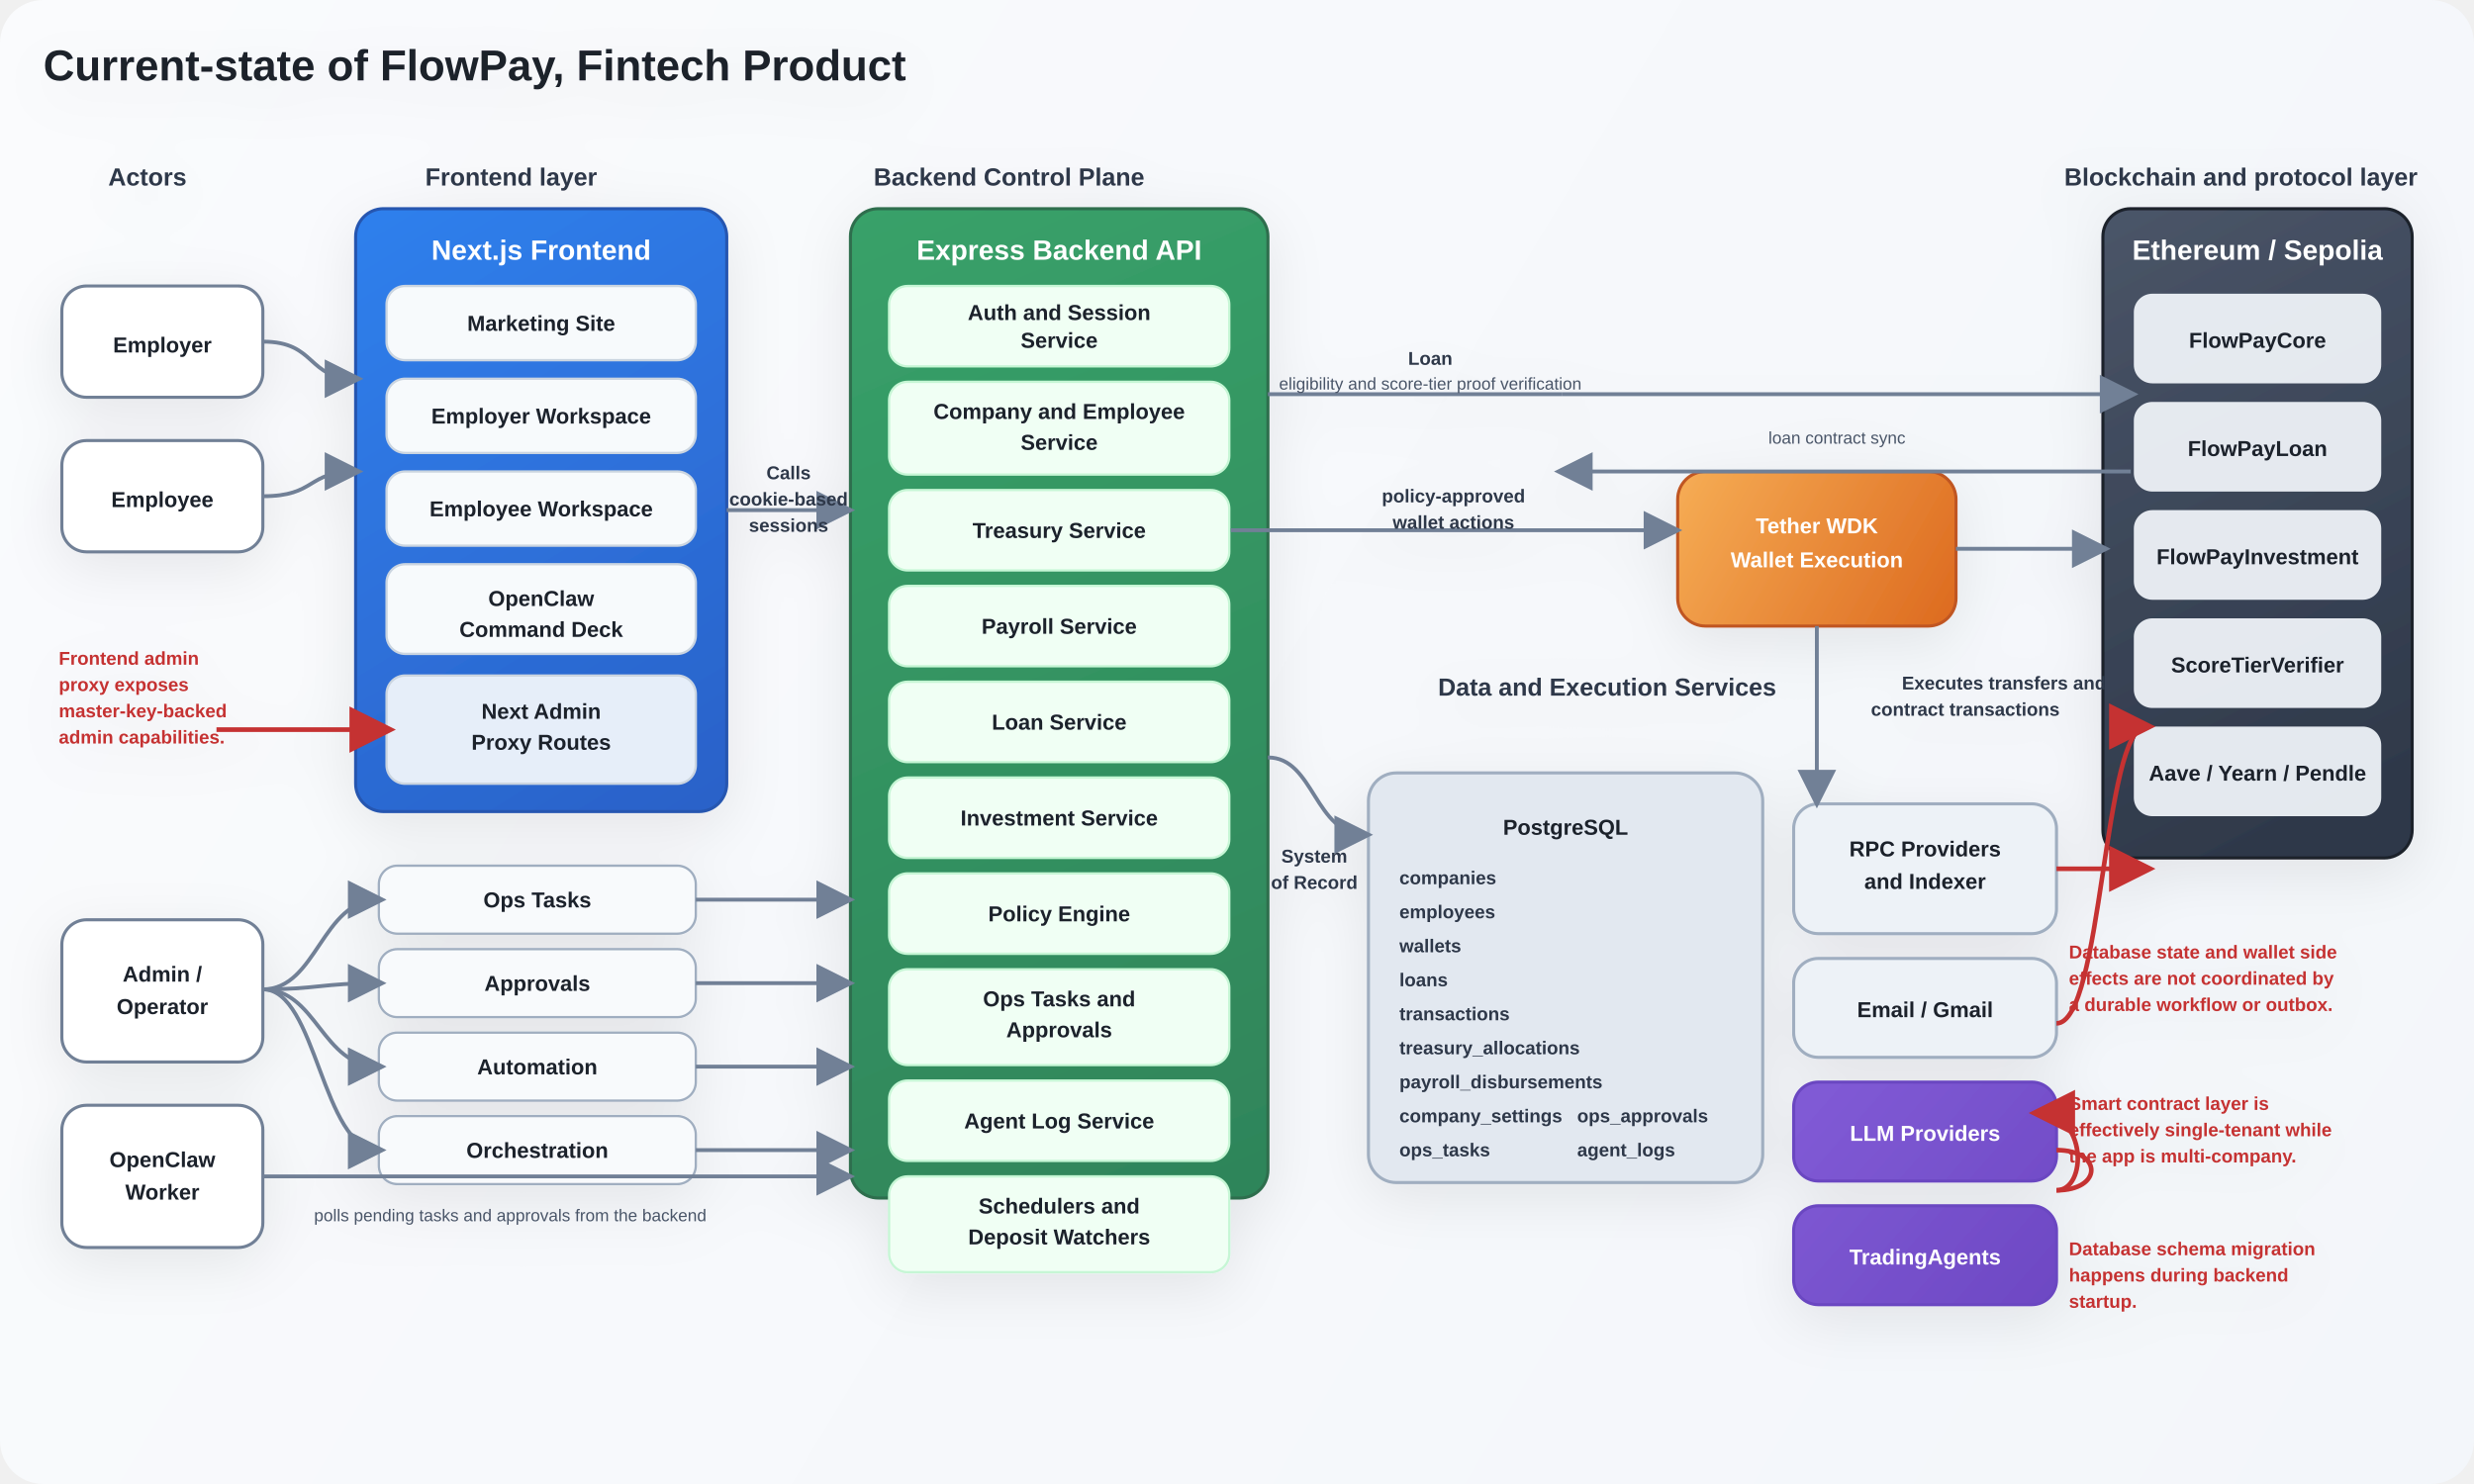
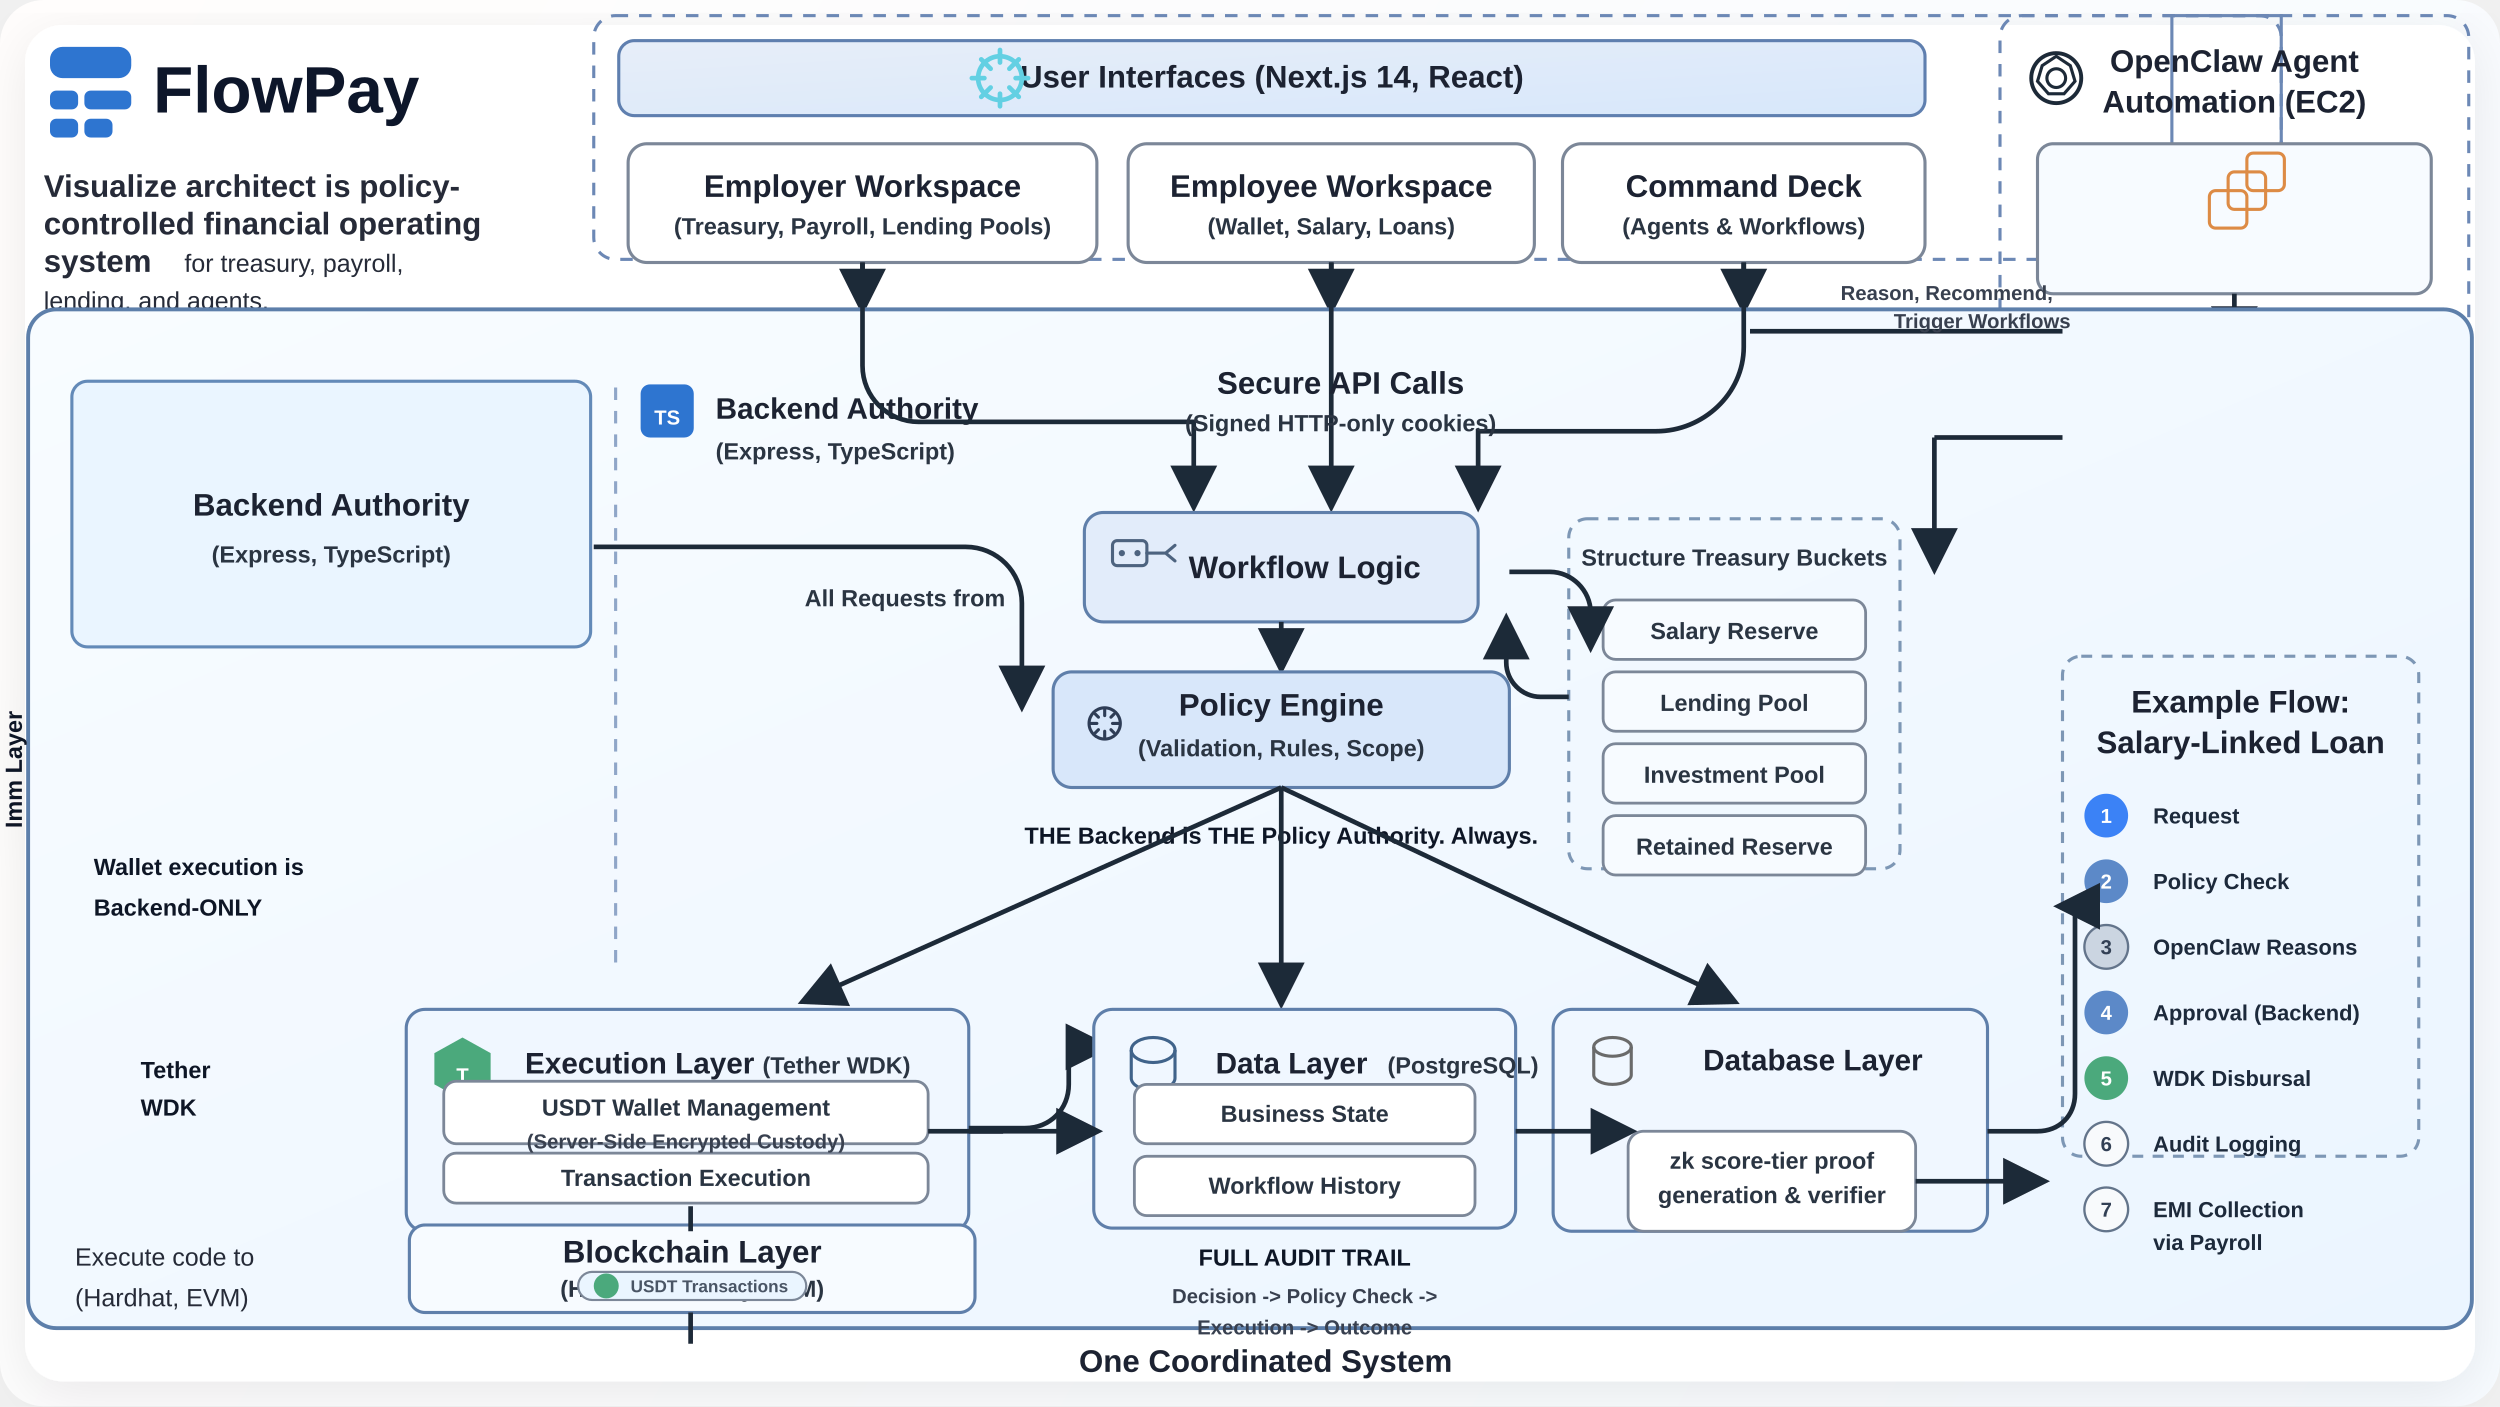
- <svg xmlns="http://www.w3.org/2000/svg" width="1600" height="960" viewBox="0 0 1600 960" fill="none">
+ <svg xmlns="http://www.w3.org/2000/svg" width="1600" height="900" viewBox="0 0 1600 900" fill="none">
  <defs>
-     <linearGradient id="bg" x1="0" y1="0" x2="1600" y2="960" gradientUnits="userSpaceOnUse">
-       <stop offset="0" stop-color="#FAFBFD" />
-       <stop offset="1" stop-color="#F3F6FA" />
-     </linearGradient>
-     <linearGradient id="frontend" x1="230" y1="135" x2="470" y2="525" gradientUnits="userSpaceOnUse">
-       <stop offset="0" stop-color="#2F80ED" />
-       <stop offset="1" stop-color="#2B61C8" />
-     </linearGradient>
-     <linearGradient id="backend" x1="550" y1="135" x2="820" y2="755" gradientUnits="userSpaceOnUse">
-       <stop offset="0" stop-color="#38A169" />
-       <stop offset="1" stop-color="#2F855A" />
-     </linearGradient>
-     <linearGradient id="wdk" x1="1085" y1="305" x2="1260" y2="405" gradientUnits="userSpaceOnUse">
-       <stop offset="0" stop-color="#F6AD55" />
-       <stop offset="1" stop-color="#DD6B20" />
-     </linearGradient>
-     <linearGradient id="chain" x1="1360" y1="135" x2="1560" y2="525" gradientUnits="userSpaceOnUse">
-       <stop offset="0" stop-color="#4A5568" />
-       <stop offset="1" stop-color="#2D3748" />
-     </linearGradient>
-     <linearGradient id="purple" x1="1150" y1="740" x2="1320" y2="890" gradientUnits="userSpaceOnUse">
-       <stop offset="0" stop-color="#805AD5" />
-       <stop offset="1" stop-color="#6B46C1" />
-     </linearGradient>
-     <filter id="shadow" x="-40" y="-40" width="1680" height="1040" filterUnits="userSpaceOnUse" color-interpolation-filters="sRGB">
-       <feDropShadow dx="0" dy="10" stdDeviation="18" flood-color="#1A202C" flood-opacity="0.08" />
+     <linearGradient id="page" x1="0" y1="0" x2="1600" y2="900" gradientUnits="userSpaceOnUse">
+       <stop offset="0" stop-color="#FFFDFC" />
+       <stop offset="1" stop-color="#F7FBFF" />
+     </linearGradient>
+     <linearGradient id="panel" x1="0" y1="0" x2="0" y2="1">
+       <stop offset="0" stop-color="#F6FBFF" />
+       <stop offset="1" stop-color="#ECF5FF" />
+     </linearGradient>
+     <linearGradient id="header" x1="0" y1="0" x2="1" y2="1">
+       <stop offset="0" stop-color="#E7EEF9" />
+       <stop offset="1" stop-color="#D7E7FA" />
+     </linearGradient>
+     <linearGradient id="shell" x1="0" y1="0" x2="1" y2="1">
+       <stop offset="0" stop-color="#F8FCFF" />
+       <stop offset="1" stop-color="#EBF5FF" />
+     </linearGradient>
+     <filter id="soft-shadow" x="-60" y="-60" width="1720" height="1020" filterUnits="userSpaceOnUse" color-interpolation-filters="sRGB">
+       <feDropShadow dx="0" dy="8" stdDeviation="18" flood-color="#0F172A" flood-opacity="0.08" />
    </filter>
    <marker id="arrow" markerWidth="10" markerHeight="10" refX="8" refY="5" orient="auto" markerUnits="strokeWidth">
-       <path d="M0 0L10 5L0 10V0Z" fill="#718096" />
+       <path d="M0 0L10 5L0 10V0Z" fill="#1F2937" />
    </marker>
-     <marker id="arrow-red" markerWidth="10" markerHeight="10" refX="8" refY="5" orient="auto" markerUnits="strokeWidth">
-       <path d="M0 0L10 5L0 10V0Z" fill="#C53030" />
+     <marker id="arrowBlue" markerWidth="10" markerHeight="10" refX="8" refY="5" orient="auto" markerUnits="strokeWidth">
+       <path d="M0 0L10 5L0 10V0Z" fill="#315D99" />
    </marker>
    <style>
-       .title { font: 700 28px 'Segoe UI', Arial, sans-serif; fill: #1A202C; }
-       .section { font: 700 16px 'Segoe UI', Arial, sans-serif; fill: #2D3748; }
-       .panel-title { font: 700 18px 'Segoe UI', Arial, sans-serif; fill: #FFFFFF; }
-       .box-title { font: 600 14px 'Segoe UI', Arial, sans-serif; fill: #1A202C; }
-       .box-title-light { font: 600 14px 'Segoe UI', Arial, sans-serif; fill: #FFFFFF; }
-       .small { font: 600 12px 'Segoe UI', Arial, sans-serif; fill: #2D3748; }
-       .small-light { font: 600 12px 'Segoe UI', Arial, sans-serif; fill: #FFFFFF; }
-       .body { font: 500 11px 'Segoe UI', Arial, sans-serif; fill: #4A5568; }
-       .body-light { font: 500 11px 'Segoe UI', Arial, sans-serif; fill: #EDF2F7; }
-       .callout { font: 700 12px 'Segoe UI', Arial, sans-serif; fill: #C53030; }
+       .logo { font: 800 42px 'Segoe UI', Arial, sans-serif; fill: #0F172A; }
+       .tagline { font: 700 20px 'Segoe UI', Arial, sans-serif; fill: #252B37; }
+       .body { font: 500 16px 'Segoe UI', Arial, sans-serif; fill: #252B37; }
+       .title { font: 800 19px 'Segoe UI', Arial, sans-serif; fill: #1D2430; }
+       .titleCenter { font: 800 20px 'Segoe UI', Arial, sans-serif; fill: #1D2430; text-anchor: middle; }
+       .label { font: 700 15px 'Segoe UI', Arial, sans-serif; fill: #2B3442; }
+       .small { font: 600 13px 'Segoe UI', Arial, sans-serif; fill: #394150; }
+       .tiny { font: 600 11px 'Segoe UI', Arial, sans-serif; fill: #4A5565; }
+       .boldTiny { font: 700 12px 'Segoe UI', Arial, sans-serif; fill: #1D2430; }
+       .flowNum { font: 800 13px 'Segoe UI', Arial, sans-serif; fill: #FFFFFF; text-anchor: middle; dominant-baseline: middle; }
+       .flowNumDark { font: 800 13px 'Segoe UI', Arial, sans-serif; fill: #334155; text-anchor: middle; dominant-baseline: middle; }
+       .flowText { font: 700 14px 'Segoe UI', Arial, sans-serif; fill: #1E293B; }
+       .sectionNote { font: 700 15px 'Segoe UI', Arial, sans-serif; fill: #111827; }
+       .muted { font: 600 13px 'Segoe UI', Arial, sans-serif; fill: #556070; }
+       .mono { font: 700 12px Consolas, 'Courier New', monospace; fill: #1F2937; }
+       .dash { stroke-dasharray: 8 7; }
    </style>
  </defs>
-   <rect width="1600" height="960" rx="28" fill="url(#bg)" />
-   <g filter="url(#shadow)">
-     <text x="28" y="52" class="title">Current-state of FlowPay, Fintech Product</text>
-     <text x="70" y="120" class="section">Actors</text>
-     <text x="275" y="120" class="section">Frontend layer</text>
-     <text x="565" y="120" class="section">Backend Control Plane</text>
-     <text x="930" y="450" class="section">Data and Execution Services</text>
-     <text x="1335" y="120" class="section">Blockchain and protocol layer</text>
-     <rect x="40" y="185" width="130" height="72" rx="16" fill="#FFFFFF" stroke="#718096" stroke-width="2" />
-     <text x="105" y="228" text-anchor="middle" class="box-title">Employer</text>
-     <rect x="40" y="285" width="130" height="72" rx="16" fill="#FFFFFF" stroke="#718096" stroke-width="2" />
-     <text x="105" y="328" text-anchor="middle" class="box-title">Employee</text>
-     <rect x="40" y="595" width="130" height="92" rx="16" fill="#FFFFFF" stroke="#718096" stroke-width="2" />
-     <text x="105" y="635" text-anchor="middle" class="box-title">Admin /</text>
-     <text x="105" y="656" text-anchor="middle" class="box-title">Operator</text>
-     <rect x="40" y="715" width="130" height="92" rx="16" fill="#FFFFFF" stroke="#718096" stroke-width="2" />
-     <text x="105" y="755" text-anchor="middle" class="box-title">OpenClaw</text>
-     <text x="105" y="776" text-anchor="middle" class="box-title">Worker</text>
-     <rect x="230" y="135" width="240" height="390" rx="18" fill="url(#frontend)" stroke="#2556B0" stroke-width="2" />
-     <text x="350" y="168" text-anchor="middle" class="panel-title">Next.js Frontend</text>
-     <rect x="250" y="185" width="200" height="48" rx="12" fill="#F7FAFC" stroke="#CBD5E0" stroke-width="1.5" />
-     <text x="350" y="214" text-anchor="middle" class="box-title">Marketing Site</text>
-     <rect x="250" y="245" width="200" height="48" rx="12" fill="#F7FAFC" stroke="#CBD5E0" stroke-width="1.5" />
-     <text x="350" y="274" text-anchor="middle" class="box-title">Employer Workspace</text>
-     <rect x="250" y="305" width="200" height="48" rx="12" fill="#F7FAFC" stroke="#CBD5E0" stroke-width="1.5" />
-     <text x="350" y="334" text-anchor="middle" class="box-title">Employee Workspace</text>
-     <rect x="250" y="365" width="200" height="58" rx="12" fill="#F7FAFC" stroke="#CBD5E0" stroke-width="1.5" />
-     <text x="350" y="392" text-anchor="middle" class="box-title">OpenClaw</text>
-     <text x="350" y="412" text-anchor="middle" class="box-title">Command Deck</text>
-     <rect x="250" y="437" width="200" height="70" rx="12" fill="#E6EEF9" stroke="#CBD5E0" stroke-width="1.5" />
-     <text x="350" y="465" text-anchor="middle" class="box-title">Next Admin</text>
-     <text x="350" y="485" text-anchor="middle" class="box-title">Proxy Routes</text>
-     <rect x="550" y="135" width="270" height="640" rx="18" fill="url(#backend)" stroke="#2F6E4E" stroke-width="2" />
-     <text x="685" y="168" text-anchor="middle" class="panel-title">Express Backend API</text>
-     <rect x="575" y="185" width="220" height="52" rx="12" fill="#F0FFF4" stroke="#C6F6D5" stroke-width="1.5" />
-     <text x="685" y="207" text-anchor="middle" class="box-title">Auth and Session</text>
-     <text x="685" y="225" text-anchor="middle" class="box-title">Service</text>
-     <rect x="575" y="247" width="220" height="60" rx="12" fill="#F0FFF4" stroke="#C6F6D5" stroke-width="1.5" />
-     <text x="685" y="271" text-anchor="middle" class="box-title">Company and Employee</text>
-     <text x="685" y="291" text-anchor="middle" class="box-title">Service</text>
-     <rect x="575" y="317" width="220" height="52" rx="12" fill="#F0FFF4" stroke="#C6F6D5" stroke-width="1.5" />
-     <text x="685" y="348" text-anchor="middle" class="box-title">Treasury Service</text>
-     <rect x="575" y="379" width="220" height="52" rx="12" fill="#F0FFF4" stroke="#C6F6D5" stroke-width="1.5" />
-     <text x="685" y="410" text-anchor="middle" class="box-title">Payroll Service</text>
-     <rect x="575" y="441" width="220" height="52" rx="12" fill="#F0FFF4" stroke="#C6F6D5" stroke-width="1.5" />
-     <text x="685" y="472" text-anchor="middle" class="box-title">Loan Service</text>
-     <rect x="575" y="503" width="220" height="52" rx="12" fill="#F0FFF4" stroke="#C6F6D5" stroke-width="1.5" />
-     <text x="685" y="534" text-anchor="middle" class="box-title">Investment Service</text>
-     <rect x="575" y="565" width="220" height="52" rx="12" fill="#F0FFF4" stroke="#C6F6D5" stroke-width="1.5" />
-     <text x="685" y="596" text-anchor="middle" class="box-title">Policy Engine</text>
-     <rect x="575" y="627" width="220" height="62" rx="12" fill="#F0FFF4" stroke="#C6F6D5" stroke-width="1.5" />
-     <text x="685" y="651" text-anchor="middle" class="box-title">Ops Tasks and</text>
-     <text x="685" y="671" text-anchor="middle" class="box-title">Approvals</text>
-     <rect x="575" y="699" width="220" height="52" rx="12" fill="#F0FFF4" stroke="#C6F6D5" stroke-width="1.5" />
-     <text x="685" y="730" text-anchor="middle" class="box-title">Agent Log Service</text>
-     <rect x="575" y="761" width="220" height="62" rx="12" fill="#F0FFF4" stroke="#C6F6D5" stroke-width="1.5" />
-     <text x="685" y="785" text-anchor="middle" class="box-title">Schedulers and</text>
-     <text x="685" y="805" text-anchor="middle" class="box-title">Deposit Watchers</text>
-     <rect x="885" y="500" width="255" height="265" rx="18" fill="#E2E8F0" stroke="#A0AEC0" stroke-width="2" />
-     <text x="1012.5" y="540" text-anchor="middle" class="box-title">PostgreSQL</text>
-     <text x="905" y="572" class="small">companies</text>
-     <text x="905" y="594" class="small">employees</text>
-     <text x="905" y="616" class="small">wallets</text>
-     <text x="905" y="638" class="small">loans</text>
-     <text x="905" y="660" class="small">transactions</text>
-     <text x="905" y="682" class="small">treasury_allocations</text>
-     <text x="905" y="704" class="small">payroll_disbursements</text>
-     <text x="905" y="726" class="small">company_settings</text>
-     <text x="905" y="748" class="small">ops_tasks</text>
-     <text x="1020" y="726" class="small">ops_approvals</text>
-     <text x="1020" y="748" class="small">agent_logs</text>
-     <rect x="1085" y="305" width="180" height="100" rx="18" fill="url(#wdk)" stroke="#C05621" stroke-width="2" />
-     <text x="1175" y="345" text-anchor="middle" class="box-title-light">Tether WDK</text>
-     <text x="1175" y="367" text-anchor="middle" class="box-title-light">Wallet Execution</text>
-     <rect x="1160" y="520" width="170" height="84" rx="16" fill="#EDF2F7" stroke="#A0AEC0" stroke-width="2" />
-     <text x="1245" y="554" text-anchor="middle" class="box-title">RPC Providers</text>
-     <text x="1245" y="575" text-anchor="middle" class="box-title">and Indexer</text>
-     <rect x="1160" y="620" width="170" height="64" rx="16" fill="#EDF2F7" stroke="#A0AEC0" stroke-width="2" />
-     <text x="1245" y="658" text-anchor="middle" class="box-title">Email / Gmail</text>
-     <rect x="1160" y="700" width="170" height="64" rx="16" fill="url(#purple)" stroke="#6B46C1" stroke-width="2" />
-     <text x="1245" y="738" text-anchor="middle" class="box-title-light">LLM Providers</text>
-     <rect x="1160" y="780" width="170" height="64" rx="16" fill="url(#purple)" stroke="#6B46C1" stroke-width="2" />
-     <text x="1245" y="818" text-anchor="middle" class="box-title-light">TradingAgents</text>
-     <rect x="1360" y="135" width="200" height="420" rx="18" fill="url(#chain)" stroke="#1A202C" stroke-width="2" />
-     <text x="1460" y="168" text-anchor="middle" class="panel-title">Ethereum / Sepolia</text>
-     <rect x="1380" y="190" width="160" height="58" rx="12" fill="#EDF2F7" fill-opacity="0.95" />
-     <text x="1460" y="225" text-anchor="middle" class="box-title">FlowPayCore</text>
-     <rect x="1380" y="260" width="160" height="58" rx="12" fill="#EDF2F7" fill-opacity="0.95" />
-     <text x="1460" y="295" text-anchor="middle" class="box-title">FlowPayLoan</text>
-     <rect x="1380" y="330" width="160" height="58" rx="12" fill="#EDF2F7" fill-opacity="0.95" />
-     <text x="1460" y="365" text-anchor="middle" class="box-title">FlowPayInvestment</text>
-     <rect x="1380" y="400" width="160" height="58" rx="12" fill="#EDF2F7" fill-opacity="0.95" />
-     <text x="1460" y="435" text-anchor="middle" class="box-title">ScoreTierVerifier</text>
-     <rect x="1380" y="470" width="160" height="58" rx="12" fill="#EDF2F7" fill-opacity="0.95" />
-     <text x="1460" y="505" text-anchor="middle" class="box-title">Aave / Yearn / Pendle</text>
-     <rect x="245" y="560" width="205" height="44" rx="12" fill="#F8FAFC" stroke="#A0AEC0" stroke-width="1.5" />
-     <text x="347.5" y="587" text-anchor="middle" class="box-title">Ops Tasks</text>
-     <rect x="245" y="614" width="205" height="44" rx="12" fill="#F8FAFC" stroke="#A0AEC0" stroke-width="1.5" />
-     <text x="347.5" y="641" text-anchor="middle" class="box-title">Approvals</text>
-     <rect x="245" y="668" width="205" height="44" rx="12" fill="#F8FAFC" stroke="#A0AEC0" stroke-width="1.5" />
-     <text x="347.5" y="695" text-anchor="middle" class="box-title">Automation</text>
-     <rect x="245" y="722" width="205" height="44" rx="12" fill="#F8FAFC" stroke="#A0AEC0" stroke-width="1.5" />
-     <text x="347.5" y="749" text-anchor="middle" class="box-title">Orchestration</text>
-     <path d="M170 221C205 221 198 245 230 245" stroke="#718096" stroke-width="2.5" marker-end="url(#arrow)" />
-     <path d="M170 321C205 321 198 305 230 305" stroke="#718096" stroke-width="2.5" marker-end="url(#arrow)" />
-     <path d="M470 330H548" stroke="#718096" stroke-width="2.5" marker-end="url(#arrow)" />
-     <text x="510" y="310" text-anchor="middle" class="small">Calls</text>
-     <text x="510" y="327" text-anchor="middle" class="small">cookie-based</text>
-     <text x="510" y="344" text-anchor="middle" class="small">sessions</text>
-     <path d="M450 582H548" stroke="#718096" stroke-width="2.5" marker-end="url(#arrow)" />
-     <path d="M450 636H548" stroke="#718096" stroke-width="2.5" marker-end="url(#arrow)" />
-     <path d="M450 690H548" stroke="#718096" stroke-width="2.5" marker-end="url(#arrow)" />
-     <path d="M450 744H548" stroke="#718096" stroke-width="2.5" marker-end="url(#arrow)" />
-     <path d="M170 640C205 640 208 582 245 582" stroke="#718096" stroke-width="2.5" marker-end="url(#arrow)" />
-     <path d="M170 640C205 640 208 636 245 636" stroke="#718096" stroke-width="2.5" marker-end="url(#arrow)" />
-     <path d="M170 640C205 640 208 690 245 690" stroke="#718096" stroke-width="2.5" marker-end="url(#arrow)" />
-     <path d="M170 640C205 640 208 744 245 744" stroke="#718096" stroke-width="2.5" marker-end="url(#arrow)" />
-     <path d="M170 761C300 761 390 761 548 761" stroke="#718096" stroke-width="2.5" marker-end="url(#arrow)" />
-     <text x="330" y="790" text-anchor="middle" class="body">polls pending tasks and approvals from the backend</text>
-     <path d="M820 255H1010" stroke="#718096" stroke-width="2.5" />
-     <text x="925" y="236" text-anchor="middle" class="small">Loan</text>
-     <text x="925" y="252" text-anchor="middle" class="body">eligibility and score-tier proof verification</text>
-     <path d="M1010 255H1378" stroke="#718096" stroke-width="2.5" marker-end="url(#arrow)" />
-     <path d="M1378 305H1010" stroke="#718096" stroke-width="2.5" marker-end="url(#arrow)" />
-     <text x="1188" y="287" text-anchor="middle" class="body">loan contract sync</text>
-     <path d="M796 343H1083" stroke="#718096" stroke-width="2.5" marker-end="url(#arrow)" />
-     <text x="940" y="325" text-anchor="middle" class="small">policy-approved</text>
-     <text x="940" y="342" text-anchor="middle" class="small">wallet actions</text>
-     <path d="M820 490C850 490 850 540 883 540" stroke="#718096" stroke-width="2.5" marker-end="url(#arrow)" />
-     <text x="850" y="558" text-anchor="middle" class="small">System</text>
-     <text x="850" y="575" text-anchor="middle" class="small">of Record</text>
-     <path d="M1175 405V518" stroke="#718096" stroke-width="2.5" marker-end="url(#arrow)" />
-     <text x="1230" y="446" class="small">Executes transfers and</text>
-     <text x="1210" y="463" class="small">contract transactions</text>
-     <path d="M1265 355C1320 355 1320 355 1360 355" stroke="#718096" stroke-width="2.5" marker-end="url(#arrow)" />
-     <path d="M140 472C176 472 182 472 250 472" stroke="#C53030" stroke-width="3" marker-end="url(#arrow-red)" />
-     <text x="38" y="430" class="callout">Frontend admin</text>
-     <text x="38" y="447" class="callout">proxy exposes</text>
-     <text x="38" y="464" class="callout">master-key-backed</text>
-     <text x="38" y="481" class="callout">admin capabilities.</text>
-     <path d="M1330 562C1360 562 1360 562 1388 562" stroke="#C53030" stroke-width="3" marker-end="url(#arrow-red)" />
-     <text x="1338" y="620" class="callout">Database state and wallet side</text>
-     <text x="1338" y="637" class="callout">effects are not coordinated by</text>
-     <text x="1338" y="654" class="callout">a durable workflow or outbox.</text>
-     <path d="M1330 662C1360 662 1360 470 1388 470" stroke="#C53030" stroke-width="3" marker-end="url(#arrow-red)" />
-     <text x="1338" y="718" class="callout">Smart contract layer is</text>
-     <text x="1338" y="735" class="callout">effectively single-tenant while</text>
-     <text x="1338" y="752" class="callout">the app is multi-company.</text>
-     <path d="M1330 770C1360 770 1360 744 1330 744" stroke="#C53030" stroke-width="3" />
-     <path d="M1330 770C1350 770 1350 720 1318 720" stroke="#C53030" stroke-width="3" marker-end="url(#arrow-red)" />
-     <text x="1338" y="812" class="callout">Database schema migration</text>
-     <text x="1338" y="829" class="callout">happens during backend</text>
-     <text x="1338" y="846" class="callout">startup.</text>
+   <rect width="1600" height="900" rx="28" fill="url(#page)" />
+   <g filter="url(#soft-shadow)">
+     <rect x="16" y="16" width="1568" height="868" rx="24" fill="white" />
+     <g transform="translate(28 28)">
+       <path d="M4 10C4 5.582 7.582 2 12 2H48C52.418 2 56 5.582 56 10V14C56 18.418 52.418 22 48 22H12C7.582 22 4 18.418 4 14V10Z" fill="#2F74D0" />
+       <rect x="4" y="30" width="18" height="12" rx="4" fill="#2F74D0" />
+       <rect x="26" y="30" width="30" height="12" rx="4" fill="#2F74D0" />
+       <rect x="4" y="48" width="18" height="12" rx="4" fill="#2F74D0" />
+       <rect x="26" y="48" width="18" height="12" rx="4" fill="#2F74D0" />
+       <text x="70" y="44" class="logo">FlowPay</text>
+       <text x="0" y="98" class="tagline">Visualize architect is policy-</text>
+       <text x="0" y="122" class="tagline">controlled financial operating</text>
+       <text x="0" y="146" class="tagline">system</text>
+       <text x="90" y="146" class="body">for treasury, payroll,</text>
+       <text x="0" y="170" class="body">lending, and agents.</text>
+     </g>
+     <line x1="18" y1="210" x2="345" y2="210" stroke="#4C7CC9" stroke-width="2.5" stroke-dasharray="9 7" marker-end="url(#arrowBlue)" />
+     <rect x="380" y="10" width="1080" height="156" rx="14" fill="none" stroke="#6C88B5" stroke-width="2" class="dash" />
+     <rect x="1390" y="10" width="70" height="156" fill="none" stroke="#6C88B5" stroke-width="2" />
+     <rect x="396" y="26" width="836" height="48" rx="10" fill="url(#header)" stroke="#5E7FAF" stroke-width="2" />
+     <text x="814" y="56" class="titleCenter">User Interfaces (Next.js 14, React)</text>
+     <circle cx="640" cy="50" r="14" fill="none" stroke="#63D0E3" stroke-width="3" />
+     <path d="M640 32V40M640 60V68M622 50H630M650 50H658M628 38L634 44M646 56L652 62M628 62L634 56M646 44L652 38" stroke="#63D0E3" stroke-width="3" stroke-linecap="round" />
+     <rect x="402" y="92" width="300" height="76" rx="12" fill="white" stroke="#7B8798" stroke-width="2" />
+     <text x="552" y="126" class="titleCenter">Employer Workspace</text>
+     <text x="552" y="150" class="label" text-anchor="middle">(Treasury, Payroll, Lending Pools)</text>
+     <rect x="722" y="92" width="260" height="76" rx="12" fill="white" stroke="#7B8798" stroke-width="2" />
+     <text x="852" y="126" class="titleCenter">Employee Workspace</text>
+     <text x="852" y="150" class="label" text-anchor="middle">(Wallet, Salary, Loans)</text>
+     <rect x="1000" y="92" width="232" height="76" rx="12" fill="white" stroke="#7B8798" stroke-width="2" />
+     <text x="1116" y="126" class="titleCenter">Command Deck</text>
+     <text x="1116" y="150" class="label" text-anchor="middle">(Agents &amp; Workflows)</text>
+     <line x1="552" y1="168" x2="552" y2="196" stroke="#1F2937" stroke-width="3" marker-end="url(#arrow)" />
+     <line x1="852" y1="168" x2="852" y2="196" stroke="#1F2937" stroke-width="3" marker-end="url(#arrow)" />
+     <line x1="1116" y1="168" x2="1116" y2="196" stroke="#1F2937" stroke-width="3" marker-end="url(#arrow)" />
+     <rect x="1280" y="10" width="300" height="388" rx="14" fill="none" stroke="#6C88B5" stroke-width="2" class="dash" />
+     <text x="1430" y="46" class="titleCenter">OpenClaw Agent</text>
+     <text x="1430" y="72" class="titleCenter">Automation (EC2)</text>
+     <circle cx="1316" cy="50" r="16" fill="white" stroke="#1F2937" stroke-width="2.5" />
+     <path d="M1316 36L1325 42L1328 52L1321 60L1311 60L1304 52L1307 42L1316 36Z" fill="none" stroke="#1F2937" stroke-width="2" />
+     <circle cx="1316" cy="50" r="6" fill="none" stroke="#1F2937" stroke-width="2" />
+     <rect x="1304" y="92" width="252" height="96" rx="10" fill="#F7FBFF" stroke="#7B8798" stroke-width="2" />
+     <rect x="1414" y="122" width="24" height="24" rx="4" fill="none" stroke="#DD8B45" stroke-width="2" />
+     <rect x="1426" y="110" width="24" height="24" rx="4" fill="none" stroke="#DD8B45" stroke-width="2" />
+     <rect x="1438" y="98" width="24" height="24" rx="4" fill="none" stroke="#DD8B45" stroke-width="2" />
+     <line x1="1430" y1="188" x2="1430" y2="220" stroke="#1F2937" stroke-width="3" marker-end="url(#arrow)" />
+     <text x="1490" y="212" class="small">Reason,</text>
+     <text x="1490" y="230" class="small">Recommend</text>
+     <rect x="1320" y="246" width="236" height="68" rx="10" fill="url(#header)" stroke="#5E7FAF" stroke-width="2" />
+     <circle cx="1346" cy="280" r="12" fill="none" stroke="#1F2937" stroke-width="2" />
+     <path d="M1346 268V272M1346 288V292M1334 280H1338M1354 280H1358" stroke="#1F2937" stroke-width="2" stroke-linecap="round" />
+     <text x="1460" y="275" class="titleCenter">AI Adapters</text>
+     <text x="1460" y="297" class="label" text-anchor="middle">(OpenAI, Anthropic, Gemini)</text>
+     <text x="1438" y="336" class="sectionNote" text-anchor="middle">Agents DO NOT hold keys</text>
+     <rect x="18" y="198" width="1564" height="652" rx="18" fill="url(#shell)" stroke="#5D7FAA" stroke-width="2.5" />
+     <text x="14" y="530" transform="rotate(-90 14 530)" class="sectionNote">Imm Layer</text>
+     <rect x="46" y="244" width="332" height="170" rx="10" fill="#EAF5FF" stroke="#648AB8" stroke-width="2" />
+     <text x="212" y="330" class="titleCenter">Backend Authority</text>
+     <text x="212" y="360" class="label" text-anchor="middle">(Express, TypeScript)</text>
+     <line x1="394" y1="248" x2="394" y2="620" stroke="#8FA6C8" stroke-width="2" stroke-dasharray="8 7" />
+     <rect x="410" y="246" width="34" height="34" rx="6" fill="#2F74D0" />
+     <text x="427" y="268" class="flowNum">TS</text>
+     <text x="458" y="268" class="title">Backend Authority</text>
+     <text x="458" y="294" class="label">(Express, TypeScript)</text>
+     <path d="M552 168V234C552 254 568 270 588 270H764V322" stroke="#1F2937" stroke-width="3" fill="none" marker-end="url(#arrow)" />
+     <path d="M852 168V322" stroke="#1F2937" stroke-width="3" fill="none" marker-end="url(#arrow)" />
+     <path d="M1116 168V222C1116 252 1090 276 1060 276H946V322" stroke="#1F2937" stroke-width="3" fill="none" marker-end="url(#arrow)" />
+     <text x="858" y="252" class="titleCenter">Secure API Calls</text>
+     <text x="858" y="276" class="label" text-anchor="middle">(Signed HTTP-only cookies)</text>
+     <line x1="1120" y1="212" x2="1320" y2="212" stroke="#1F2937" stroke-width="3" />
+     <text x="1178" y="192" class="small">Reason, Recommend,</text>
+     <text x="1212" y="210" class="small">Trigger Workflows</text>
+     <line x1="1320" y1="280" x2="1238" y2="280" stroke="#1F2937" stroke-width="3" />
+     <line x1="1238" y1="280" x2="1238" y2="362" stroke="#1F2937" stroke-width="3" marker-end="url(#arrow)" />
+     <rect x="694" y="328" width="252" height="70" rx="12" fill="#E2ECFA" stroke="#5F7FAA" stroke-width="2" />
+     <g transform="translate(712 346)">
+       <rect x="0" y="0" width="22" height="16" rx="3" fill="none" stroke="#4E647F" stroke-width="2" />
+       <circle cx="6" cy="8" r="2" fill="#4E647F" />
+       <circle cx="16" cy="8" r="2" fill="#4E647F" />
+       <path d="M22 8H34M34 8L40 3M34 8L40 13" stroke="#4E647F" stroke-width="2" stroke-linecap="round" />
+     </g>
+     <text x="835" y="370" class="titleCenter">Workflow Logic</text>
+     <line x1="820" y1="398" x2="820" y2="426" stroke="#1F2937" stroke-width="3" marker-end="url(#arrow)" />
+     <rect x="674" y="430" width="292" height="74" rx="12" fill="#D8E7FA" stroke="#5F7FAA" stroke-width="2" />
+     <g transform="translate(694 450)">
+       <circle cx="13" cy="13" r="10" fill="none" stroke="#2F3D56" stroke-width="2" />
+       <path d="M13 4V8M13 18V22M4 13H8M18 13H22M7 7L9 9M17 17L19 19M7 19L9 17M17 9L19 7" stroke="#2F3D56" stroke-width="2" stroke-linecap="round" />
+     </g>
+     <text x="820" y="458" class="titleCenter">Policy Engine</text>
+     <text x="820" y="484" class="label" text-anchor="middle">(Validation, Rules, Scope)</text>
+     <path d="M380 350H618C638 350 654 366 654 386V450" stroke="#1F2937" stroke-width="3" fill="none" marker-end="url(#arrow)" />
+     <text x="515" y="388" class="label">All Requests from</text>
+     <text x="820" y="540" class="sectionNote" text-anchor="middle">THE Backend is THE Policy Authority. Always.</text>
+     <rect x="1004" y="332" width="212" height="224" rx="12" fill="none" stroke="#7D97B5" stroke-width="2" stroke-dasharray="7 6" />
+     <text x="1110" y="362" class="label" text-anchor="middle">Structure Treasury Buckets</text>
+     <rect x="1026" y="384" width="168" height="38" rx="8" fill="#F7FBFF" stroke="#7B8798" stroke-width="1.8" />
+     <rect x="1026" y="430" width="168" height="38" rx="8" fill="#F7FBFF" stroke="#7B8798" stroke-width="1.8" />
+     <rect x="1026" y="476" width="168" height="38" rx="8" fill="#F7FBFF" stroke="#7B8798" stroke-width="1.8" />
+     <rect x="1026" y="522" width="168" height="38" rx="8" fill="#F7FBFF" stroke="#7B8798" stroke-width="1.8" />
+     <text x="1110" y="409" class="label" text-anchor="middle">Salary Reserve</text>
+     <text x="1110" y="455" class="label" text-anchor="middle">Lending Pool</text>
+     <text x="1110" y="501" class="label" text-anchor="middle">Investment Pool</text>
+     <text x="1110" y="547" class="label" text-anchor="middle">Retained Reserve</text>
+     <path d="M966 366H992C1006 366 1018 378 1018 392V412" stroke="#1F2937" stroke-width="3" fill="none" marker-end="url(#arrow)" />
+     <path d="M1004 446H986C974 446 964 436 964 424V398" stroke="#1F2937" stroke-width="3" fill="none" marker-end="url(#arrow)" />
+     <line x1="820" y1="504" x2="820" y2="640" stroke="#1F2937" stroke-width="3" marker-end="url(#arrow)" />
+     <line x1="820" y1="504" x2="516" y2="640" stroke="#1F2937" stroke-width="3" marker-end="url(#arrow)" />
+     <line x1="820" y1="504" x2="1108" y2="640" stroke="#1F2937" stroke-width="3" marker-end="url(#arrow)" />
+     <text x="60" y="560" class="sectionNote">Wallet execution is</text>
+     <text x="60" y="586" class="sectionNote">Backend-ONLY</text>
+     <text x="90" y="690" class="sectionNote">Tether</text>
+     <text x="90" y="714" class="sectionNote">WDK</text>
+     <rect x="260" y="646" width="360" height="142" rx="12" fill="#F0F7FF" stroke="#5F7FAA" stroke-width="2" />
+     <g transform="translate(278 664)">
+       <polygon points="18,0 36,10 36,30 18,40 0,30 0,10" fill="#4CA97C" />
+       <text x="18" y="25" class="flowNum">T</text>
+       <text x="58" y="23" class="title">Execution Layer</text>
+       <text x="210" y="23" class="label">(Tether WDK)</text>
+     </g>
+     <rect x="284" y="692" width="310" height="40" rx="8" fill="white" stroke="#7B8798" stroke-width="1.8" />
+     <rect x="284" y="738" width="310" height="32" rx="8" fill="white" stroke="#7B8798" stroke-width="1.8" />
+     <text x="439" y="714" class="label" text-anchor="middle">USDT Wallet Management</text>
+     <text x="439" y="735" class="small" text-anchor="middle">(Server-Side Encrypted Custody)</text>
+     <text x="439" y="759" class="label" text-anchor="middle">Transaction Execution</text>
+     <rect x="262" y="784" width="362" height="56" rx="10" fill="#F7FBFF" stroke="#5F7FAA" stroke-width="2" />
+     <text x="443" y="808" class="titleCenter">Blockchain Layer</text>
+     <text x="443" y="830" class="label" text-anchor="middle">(Hardhat, Solidity, EVM)</text>
+     <rect x="370" y="814" width="146" height="18" rx="9" fill="#EAF5FF" stroke="#7B8798" stroke-width="1.4" />
+     <circle cx="388" cy="823" r="8" fill="#4CA97C" />
+     <text x="454" y="827" class="tiny" text-anchor="middle">USDT Transactions</text>
+     <text x="48" y="810" class="body">Execute code to</text>
+     <text x="48" y="836" class="body">(Hardhat, EVM)</text>
+     <path d="M620 722H656C672 722 684 710 684 694V670H706" stroke="#1F2937" stroke-width="3" fill="none" marker-end="url(#arrow)" />
+     <path d="M442 788V772" stroke="#1F2937" stroke-width="3" />
+     <path d="M620 724L642 724" stroke="#1F2937" stroke-width="3" />
+     <path d="M442 840V860" stroke="#1F2937" stroke-width="3" />
+     <rect x="700" y="646" width="270" height="140" rx="12" fill="#F0F7FF" stroke="#5F7FAA" stroke-width="2" />
+     <g transform="translate(720 664)">
+       <ellipse cx="18" cy="8" rx="14" ry="8" fill="none" stroke="#40638A" stroke-width="2" />
+       <path d="M4 8V26C4 30 10 34 18 34C26 34 32 30 32 26V8" fill="none" stroke="#40638A" stroke-width="2" />
+       <text x="58" y="23" class="title">Data Layer</text>
+       <text x="168" y="23" class="label">(PostgreSQL)</text>
+     </g>
+     <rect x="726" y="694" width="218" height="38" rx="8" fill="white" stroke="#7B8798" stroke-width="1.8" />
+     <rect x="726" y="740" width="218" height="38" rx="8" fill="white" stroke="#7B8798" stroke-width="1.8" />
+     <text x="835" y="718" class="label" text-anchor="middle">Business State</text>
+     <text x="835" y="764" class="label" text-anchor="middle">Workflow History</text>
+     <text x="835" y="810" class="sectionNote" text-anchor="middle">FULL AUDIT TRAIL</text>
+     <text x="835" y="834" class="small" text-anchor="middle">Decision -&gt; Policy Check -&gt;</text>
+     <text x="835" y="854" class="small" text-anchor="middle">Execution -&gt; Outcome</text>
+     <rect x="994" y="646" width="278" height="142" rx="12" fill="#F0F7FF" stroke="#5F7FAA" stroke-width="2" />
+     <g transform="translate(1016 664)">
+       <ellipse cx="16" cy="6" rx="12" ry="6" fill="none" stroke="#6A6A6A" stroke-width="2" />
+       <path d="M4 6V24C4 27 9 30 16 30C23 30 28 27 28 24V6" fill="none" stroke="#6A6A6A" stroke-width="2" />
+       <text x="74" y="21" class="title">Database Layer</text>
+     </g>
+     <rect x="1042" y="724" width="184" height="64" rx="10" fill="white" stroke="#7B8798" stroke-width="1.8" />
+     <text x="1134" y="748" class="label" text-anchor="middle">zk score-tier proof</text>
+     <text x="1134" y="770" class="label" text-anchor="middle">generation &amp; verifier</text>
+     <line x1="594" y1="724" x2="700" y2="724" stroke="#1F2937" stroke-width="3" marker-end="url(#arrow)" />
+     <line x1="970" y1="724" x2="1042" y2="724" stroke="#1F2937" stroke-width="3" marker-end="url(#arrow)" />
+     <rect x="1320" y="420" width="228" height="320" rx="12" fill="none" stroke="#7D97B5" stroke-width="2" stroke-dasharray="7 6" />
+     <text x="1434" y="456" class="titleCenter">Example Flow:</text>
+     <text x="1434" y="482" class="titleCenter">Salary-Linked Loan</text>
+     <circle cx="1348" cy="522" r="14" fill="#3B82F6" />
+     <text x="1348" y="523" class="flowNum">1</text>
+     <text x="1378" y="527" class="flowText">Request</text>
+     <circle cx="1348" cy="564" r="14" fill="#5B89C8" />
+     <text x="1348" y="565" class="flowNum">2</text>
+     <text x="1378" y="569" class="flowText">Policy Check</text>
+     <circle cx="1348" cy="606" r="14" fill="#CBD5E1" stroke="#64748B" stroke-width="1.5" />
+     <text x="1348" y="607" class="flowNumDark">3</text>
+     <text x="1378" y="611" class="flowText">OpenClaw Reasons</text>
+     <circle cx="1348" cy="648" r="14" fill="#5B89C8" />
+     <text x="1348" y="649" class="flowNum">4</text>
+     <text x="1378" y="653" class="flowText">Approval (Backend)</text>
+     <circle cx="1348" cy="690" r="14" fill="#4CA97C" />
+     <text x="1348" y="691" class="flowNum">5</text>
+     <text x="1378" y="695" class="flowText">WDK Disbursal</text>
+     <circle cx="1348" cy="732" r="14" fill="#F8FAFC" stroke="#64748B" stroke-width="1.5" />
+     <text x="1348" y="733" class="flowNumDark">6</text>
+     <text x="1378" y="737" class="flowText">Audit Logging</text>
+     <circle cx="1348" cy="774" r="14" fill="#F8FAFC" stroke="#64748B" stroke-width="1.5" />
+     <text x="1348" y="775" class="flowNumDark">7</text>
+     <text x="1378" y="779" class="flowText">EMI Collection</text>
+     <text x="1378" y="800" class="flowText">via Payroll</text>
+     <path d="M1272 724H1304C1318 724 1328 714 1328 700V580H1320" stroke="#1F2937" stroke-width="3" fill="none" marker-end="url(#arrow)" />
+     <path d="M1226 756L1306 756" stroke="#1F2937" stroke-width="3" fill="none" marker-end="url(#arrow)" />
+     <text x="810" y="878" class="titleCenter">One Coordinated System</text>
  </g>
</svg>
